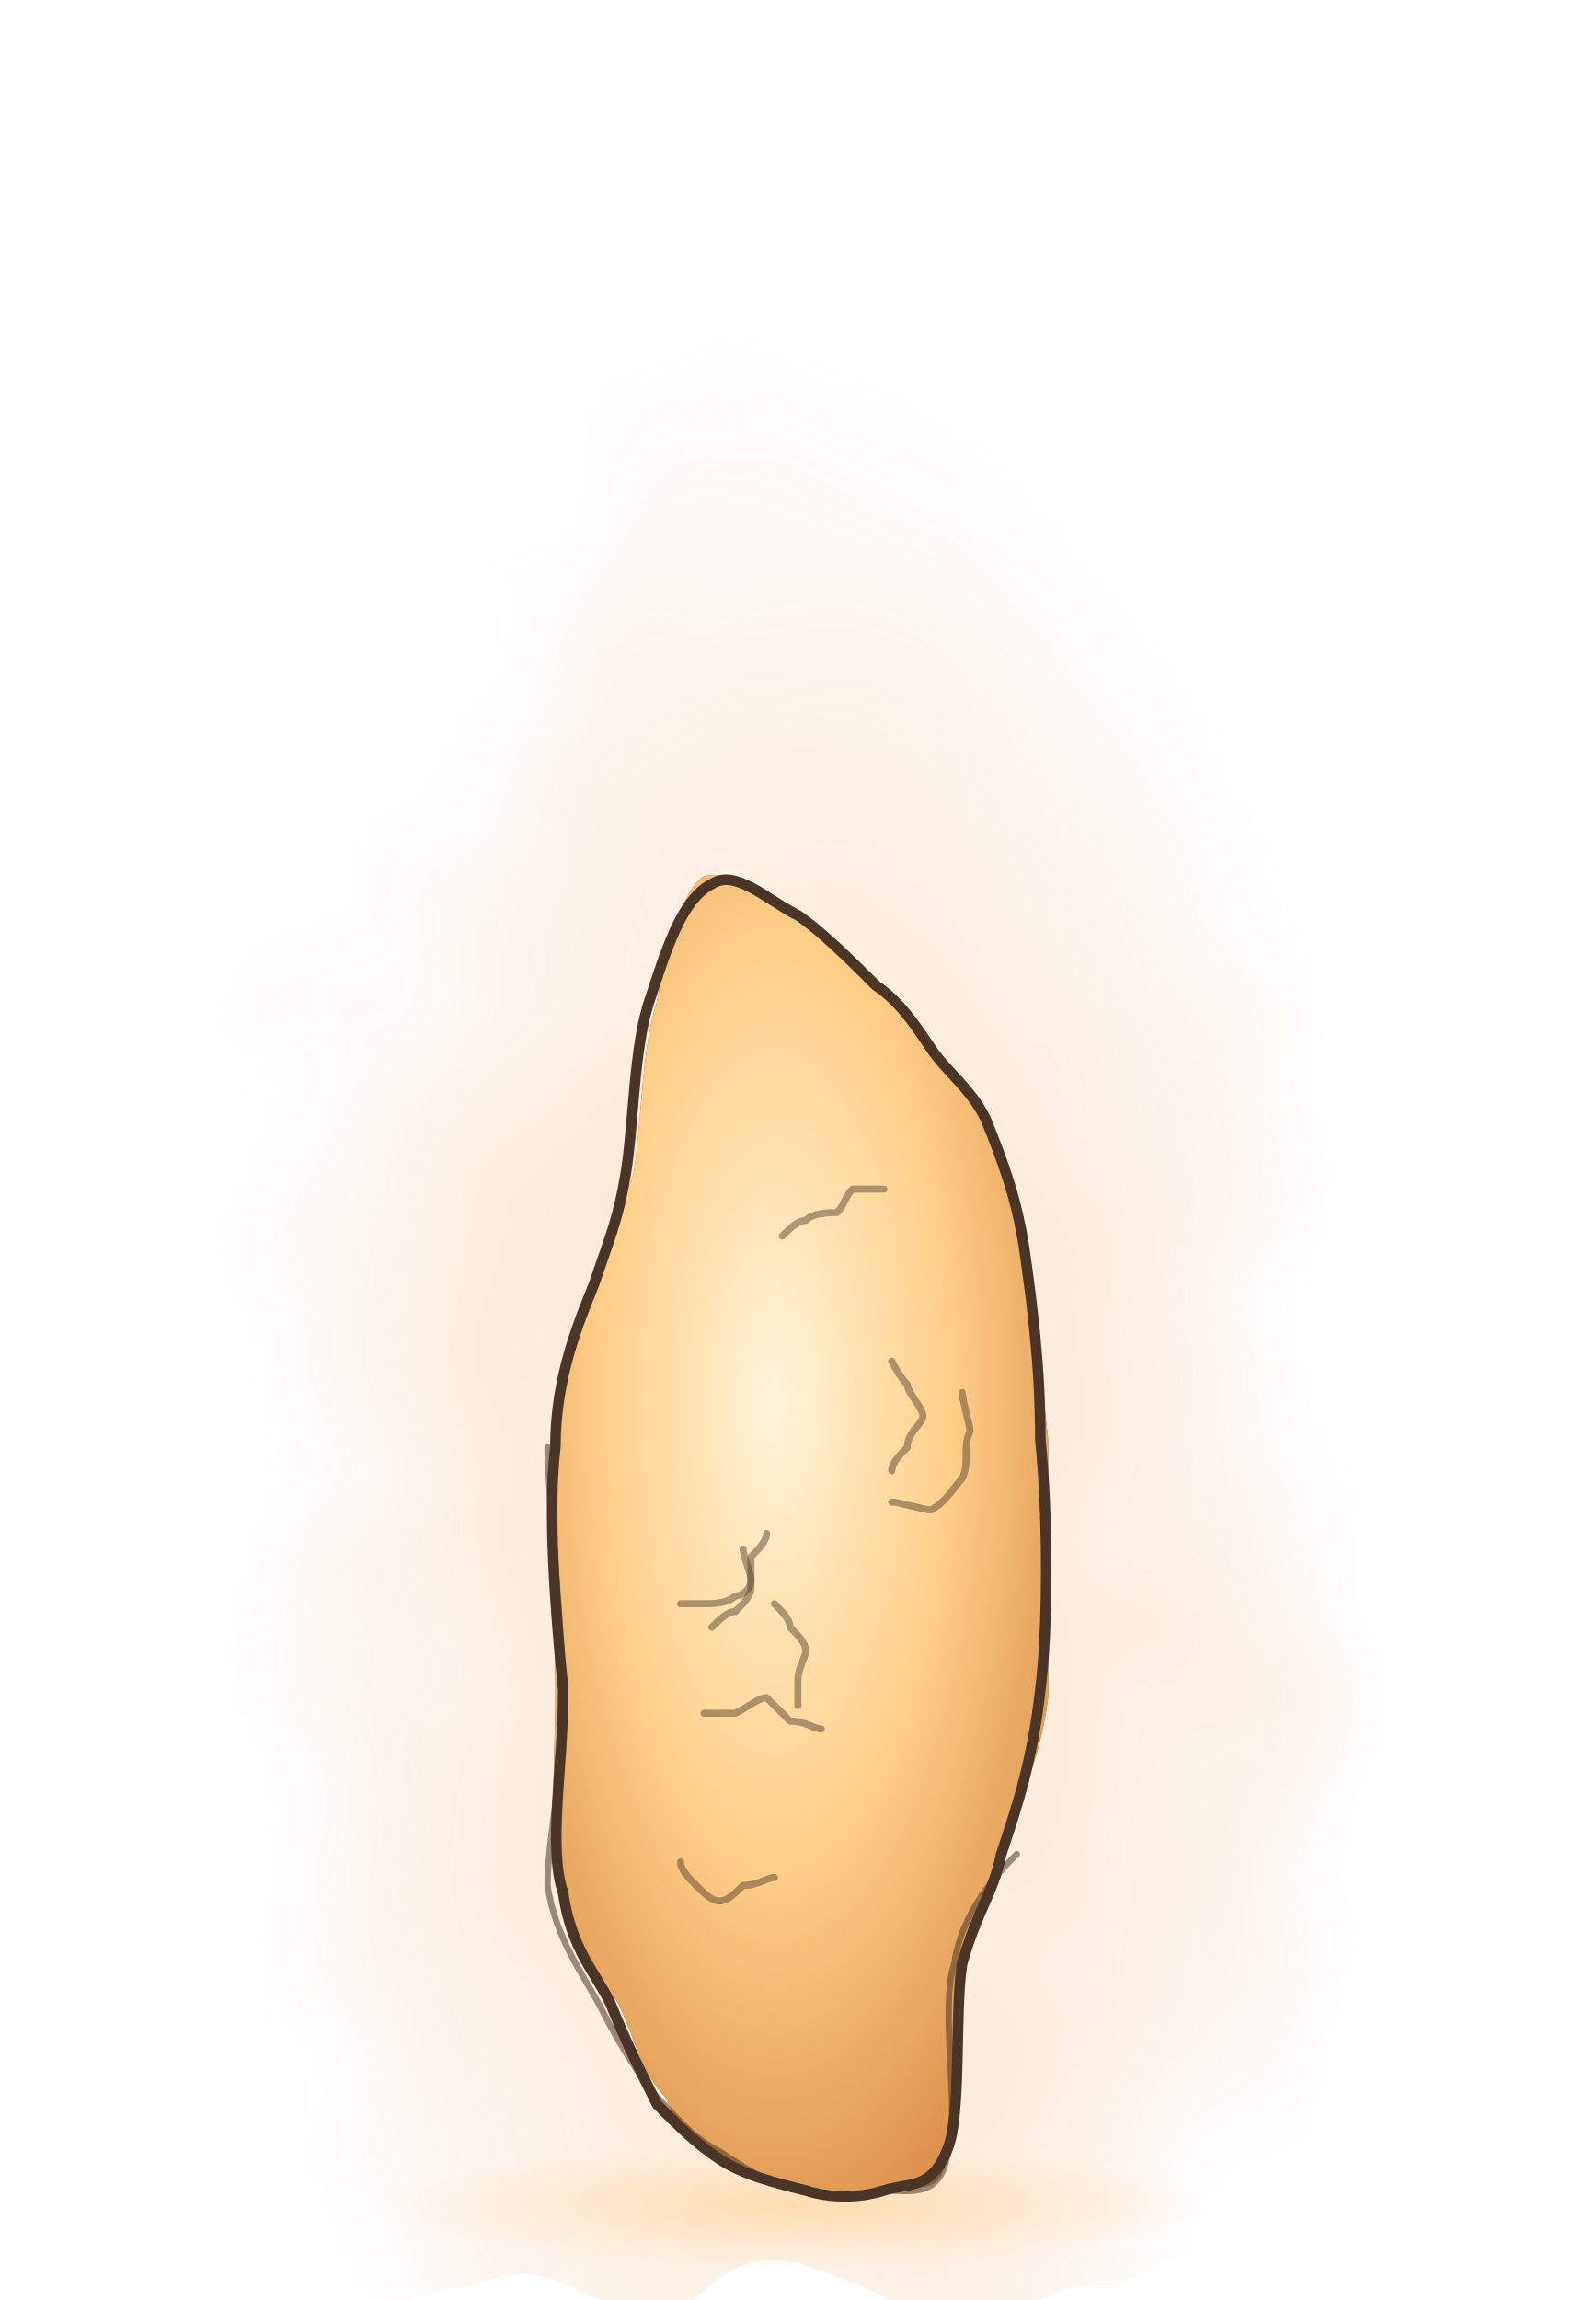
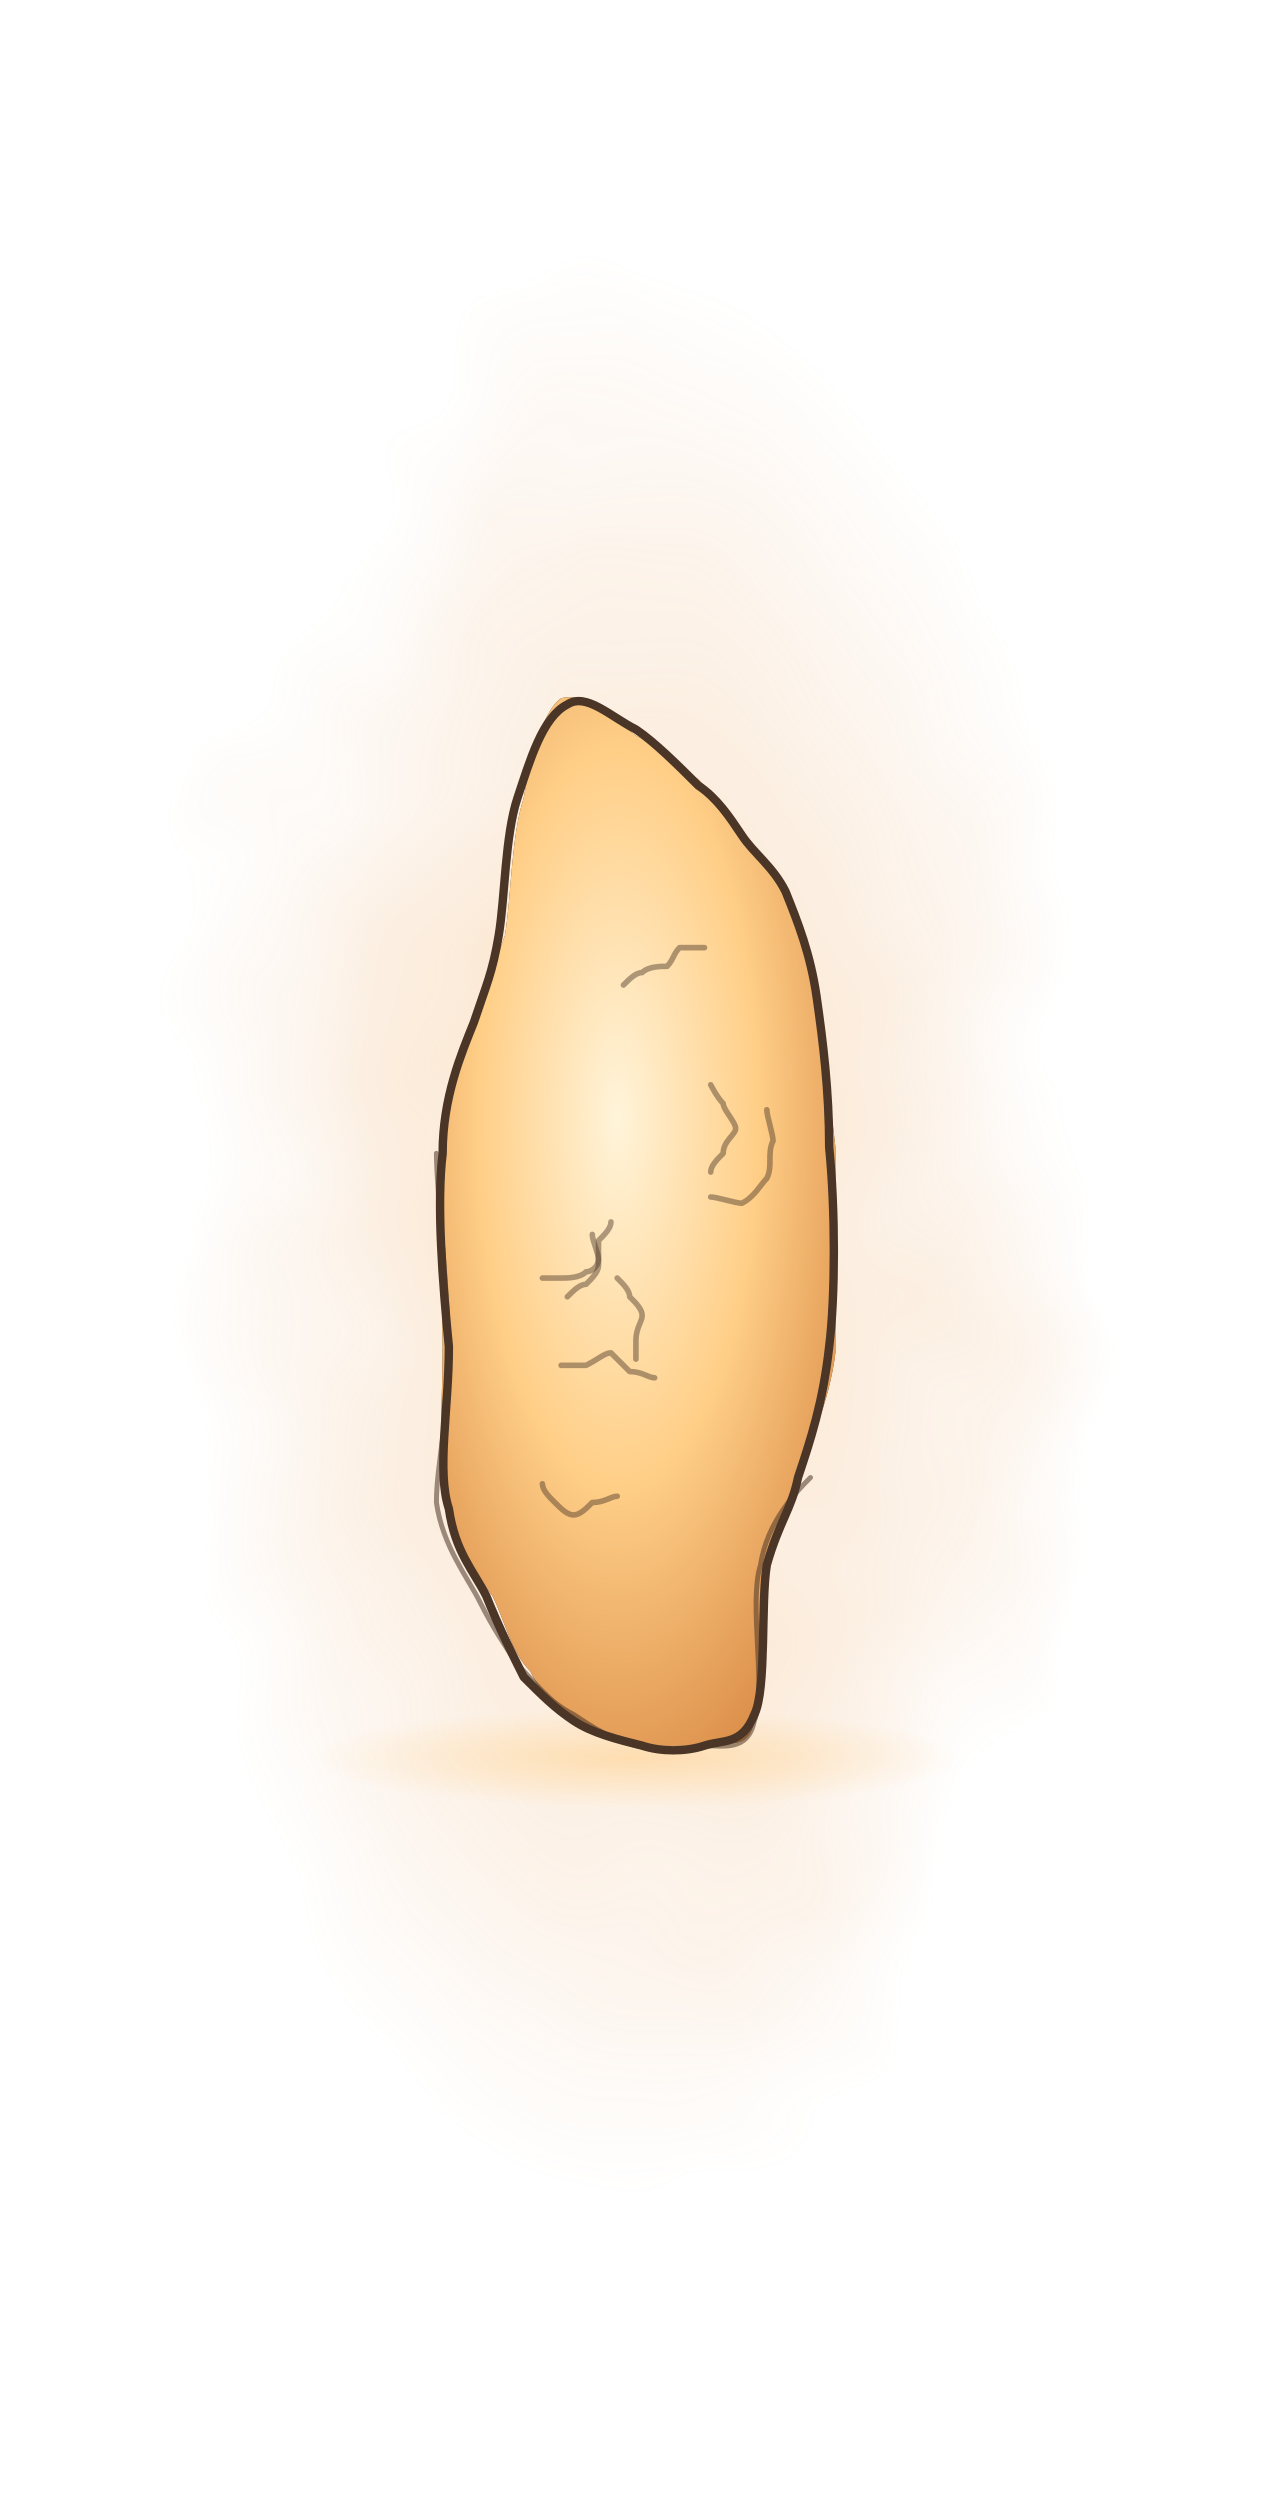
- <svg xmlns="http://www.w3.org/2000/svg" viewBox="958 394 204 294" width="204" height="294" fill="none" stroke-linecap="round" stroke-linejoin="round">
-   <style>.ln{stroke:#4a3526;stroke-width:1.35}.ln2{stroke-width:.8;opacity:.55}.wisp{stroke-width:.9;opacity:.45}.sup,.floor{stroke:#c9a582}.floor{opacity:.25}.bg{fill:#3d2d26}.blotch{fill:#1f1612}.fibre{fill:none;stroke:#1f1612;stroke-linecap:round}.mottle{fill:#4a2614;opacity:.55}</style>
+ <svg xmlns="http://www.w3.org/2000/svg" viewBox="958 394 204 401" width="204" height="401" fill="none" stroke-linecap="round" stroke-linejoin="round">
+   <style>.ln{stroke:#4a3526;stroke-width:1.35}.ln2{stroke-width:.8;opacity:.55}.wisp{stroke-width:.9;opacity:.45}.sup,.floor{stroke:#c9a582}.sup.pale{stroke:#cdc0b0}.floor{opacity:.25}.bg{fill:#3d2d26}.blotch{fill:#1f1612}.fibre{fill:none;stroke:#1f1612;stroke-linecap:round}.mottle{fill:#4a2614;opacity:.55}</style>
  <defs>
    <radialGradient id="halo">
      <stop offset="0" stop-color="#ffcf87" stop-opacity=".55" />
      <stop offset=".45" stop-color="#f0a250" stop-opacity=".2" />
      <stop offset="1" stop-color="#e08a3c" stop-opacity="0" />
    </radialGradient>
    <radialGradient id="inner" cx=".45" cy=".4" r=".7">
      <stop offset="0" stop-color="#fff4da" />
      <stop offset=".5" stop-color="#ffcf88" />
      <stop offset="1" stop-color="#d98a45" />
    </radialGradient>
    <radialGradient id="pale" cx=".45" cy=".4" r=".7">
      <stop offset="0" stop-color="#ffffff" />
      <stop offset=".6" stop-color="#fff8ec" />
      <stop offset="1" stop-color="#ecd3b4" />
    </radialGradient>
    <radialGradient id="brown" cx=".45" cy=".4" r=".7">
      <stop offset="0" stop-color="#ffcf8f" />
      <stop offset=".5" stop-color="#c97a3c" />
      <stop offset="1" stop-color="#6e3d1f" />
    </radialGradient>
    <filter id="felt" x="-10%" y="-10%" width="120%" height="120%">
      <feGaussianBlur stdDeviation="1.6" />
    </filter>
    <radialGradient id="haloWhite">
      <stop offset="0" stop-color="#fffaf0" stop-opacity=".6" />
      <stop offset=".45" stop-color="#fbe9cc" stop-opacity=".22" />
      <stop offset="1" stop-color="#f2d9b4" stop-opacity="0" />
    </radialGradient>
    <radialGradient id="pool">
      <stop offset="0" stop-color="#ffcf87" stop-opacity=".55" />
      <stop offset="1" stop-color="#ffcf87" stop-opacity="0" />
    </radialGradient>
    <filter id="rough" x="-20%" y="-20%" width="140%" height="140%">
      <feTurbulence type="fractalNoise" baseFrequency=".03" numOctaves="2" seed="3" />
      <feDisplacementMap in="SourceGraphic" scale="26" />
    </filter>
  </defs>
  <clipPath id="c16">
    <path d="M1060 512 C1064 514 1067 517 1070 519 C1073 522 1075 525 1077 528 C1079 531 1082 533 1084 537 C1086 541 1088 547 1089 554 C1090 561 1091 569 1092 578 C1092 587 1092 602 1092 611 C1091 619 1088 625 1086 631 C1085 636 1082 638 1081 645 C1080 651 1081 665 1079 670 C1078 675 1075 673 1072 674 C1069 674 1064 674 1060 674 C1056 673 1053 672 1050 670 C1047 668 1045 666 1043 662 C1040 659 1039 654 1037 650 C1034 646 1031 643 1030 636 C1028 629 1029 620 1029 610 C1029 601 1028 587 1029 578 C1030 570 1032 564 1034 558 C1035 552 1037 550 1039 544 C1040 538 1040 528 1042 522 C1043 516 1045 508 1048 506 C1052 505 1056 509 1060 512Z" />
  </clipPath>
  <path class="bg" d="M1060 512 C1064 514 1067 517 1070 519 C1073 522 1075 525 1077 528 C1079 531 1082 533 1084 537 C1086 541 1088 547 1089 554 C1090 561 1091 569 1092 578 C1092 587 1092 602 1092 611 C1091 619 1088 625 1086 631 C1085 636 1082 638 1081 645 C1080 651 1081 665 1079 670 C1078 675 1075 673 1072 674 C1069 674 1064 674 1060 674 C1056 673 1053 672 1050 670 C1047 668 1045 666 1043 662 C1040 659 1039 654 1037 650 C1034 646 1031 643 1030 636 C1028 629 1029 620 1029 610 C1029 601 1028 587 1029 578 C1030 570 1032 564 1034 558 C1035 552 1037 550 1039 544 C1040 538 1040 528 1042 522 C1043 516 1045 508 1048 506 C1052 505 1056 509 1060 512Z" />
  <g class="warm">
    <ellipse cx="1060" cy="594" rx="73" ry="155" fill="url(#halo)" filter="url(#rough)" />
    <ellipse cx="1060" cy="676" rx="52" ry="8" fill="url(#pool)" />
    <path d="M1060 512 C1064 514 1067 517 1070 519 C1073 522 1075 525 1077 528 C1079 531 1082 533 1084 537 C1086 541 1088 547 1089 554 C1090 561 1091 569 1092 578 C1092 587 1092 602 1092 611 C1091 619 1088 625 1086 631 C1085 636 1082 638 1081 645 C1080 651 1081 665 1079 670 C1078 675 1075 673 1072 674 C1069 674 1064 674 1060 674 C1056 673 1053 672 1050 670 C1047 668 1045 666 1043 662 C1040 659 1039 654 1037 650 C1034 646 1031 643 1030 636 C1028 629 1029 620 1029 610 C1029 601 1028 587 1029 578 C1030 570 1032 564 1034 558 C1035 552 1037 550 1039 544 C1040 538 1040 528 1042 522 C1043 516 1045 508 1048 506 C1052 505 1056 509 1060 512Z" fill="url(#inner)" />
  </g>
  <path class="ln" d="M1060 511 C1063 513 1067 517 1070 520 C1073 522 1075 525 1077 528 C1079 531 1082 533 1084 537 C1086 542 1088 547 1089 554 C1090 561 1091 569 1091 578 C1092 588 1092 602 1091 610 C1090 619 1088 625 1086 631 C1085 636 1083 638 1081 645 C1080 651 1081 665 1079 669 C1077 674 1074 673 1071 674 C1068 675 1064 675 1061 674 C1057 673 1053 672 1050 670 C1047 668 1045 666 1042 663 C1040 659 1038 655 1036 650 C1034 646 1031 643 1030 636 C1028 630 1030 620 1030 610 C1029 600 1028 587 1029 579 C1029 570 1032 563 1034 558 C1036 552 1037 550 1038 544 C1039 538 1039 528 1041 522 C1043 516 1045 509 1049 507 C1052 505 1056 509 1060 511Z" />
  <path class="ln ln2" d="M1088 631 C1086 633 1081 638 1080 645 C1078 651 1081 665 1079 670 C1078 675 1074 674 1071 674 C1068 675 1064 675 1060 674 C1056 673 1053 671 1050 669 C1046 667 1044 664 1041 661 C1039 658 1037 655 1035 651 C1033 647 1029 642 1028 635 C1028 629 1030 621 1030 612 C1030 602 1028 585 1028 579" />
  <path class="ln wisp" d="M1072 586 C1073 586 1076 587 1077 587 C1079 586 1080 584 1081 583 C1082 581 1081 579 1082 577 C1082 576 1081 573 1081 572" />
  <path class="ln wisp" d="M1057 634 C1056 634 1055 635 1053 635 C1052 636 1051 637 1050 637 C1049 637 1048 636 1047 635 C1046 634 1045 633 1045 632" />
  <path class="ln wisp" d="M1072 582 C1072 581 1073 580 1074 579 C1074 577 1076 576 1076 575 C1076 574 1074 572 1074 571 C1073 570 1072 568 1072 568" />
  <path class="ln wisp" d="M1045 599 C1045 599 1047 599 1048 599 C1049 599 1051 599 1052 598 C1053 598 1054 597 1054 596 C1054 595 1053 593 1053 592" />
  <path class="ln wisp" d="M1057 599 C1058 600 1059 601 1059 602 C1060 603 1061 604 1061 605 C1061 606 1060 607 1060 609 C1060 610 1060 611 1060 612" />
  <path class="ln wisp" d="M1063 615 C1062 615 1061 614 1059 614 C1058 613 1057 612 1056 611 C1055 611 1054 612 1052 613 C1051 613 1049 613 1048 613" />
  <path class="ln wisp" d="M1056 590 C1056 591 1055 592 1054 593 C1054 594 1054 596 1054 597 C1054 598 1053 599 1052 600 C1051 600 1050 601 1049 602" />
  <path class="ln wisp" d="M1058 552 C1059 551 1060 550 1061 550 C1062 549 1064 549 1065 549 C1066 548 1066 547 1067 546 C1068 546 1070 546 1071 546" />
</svg>
